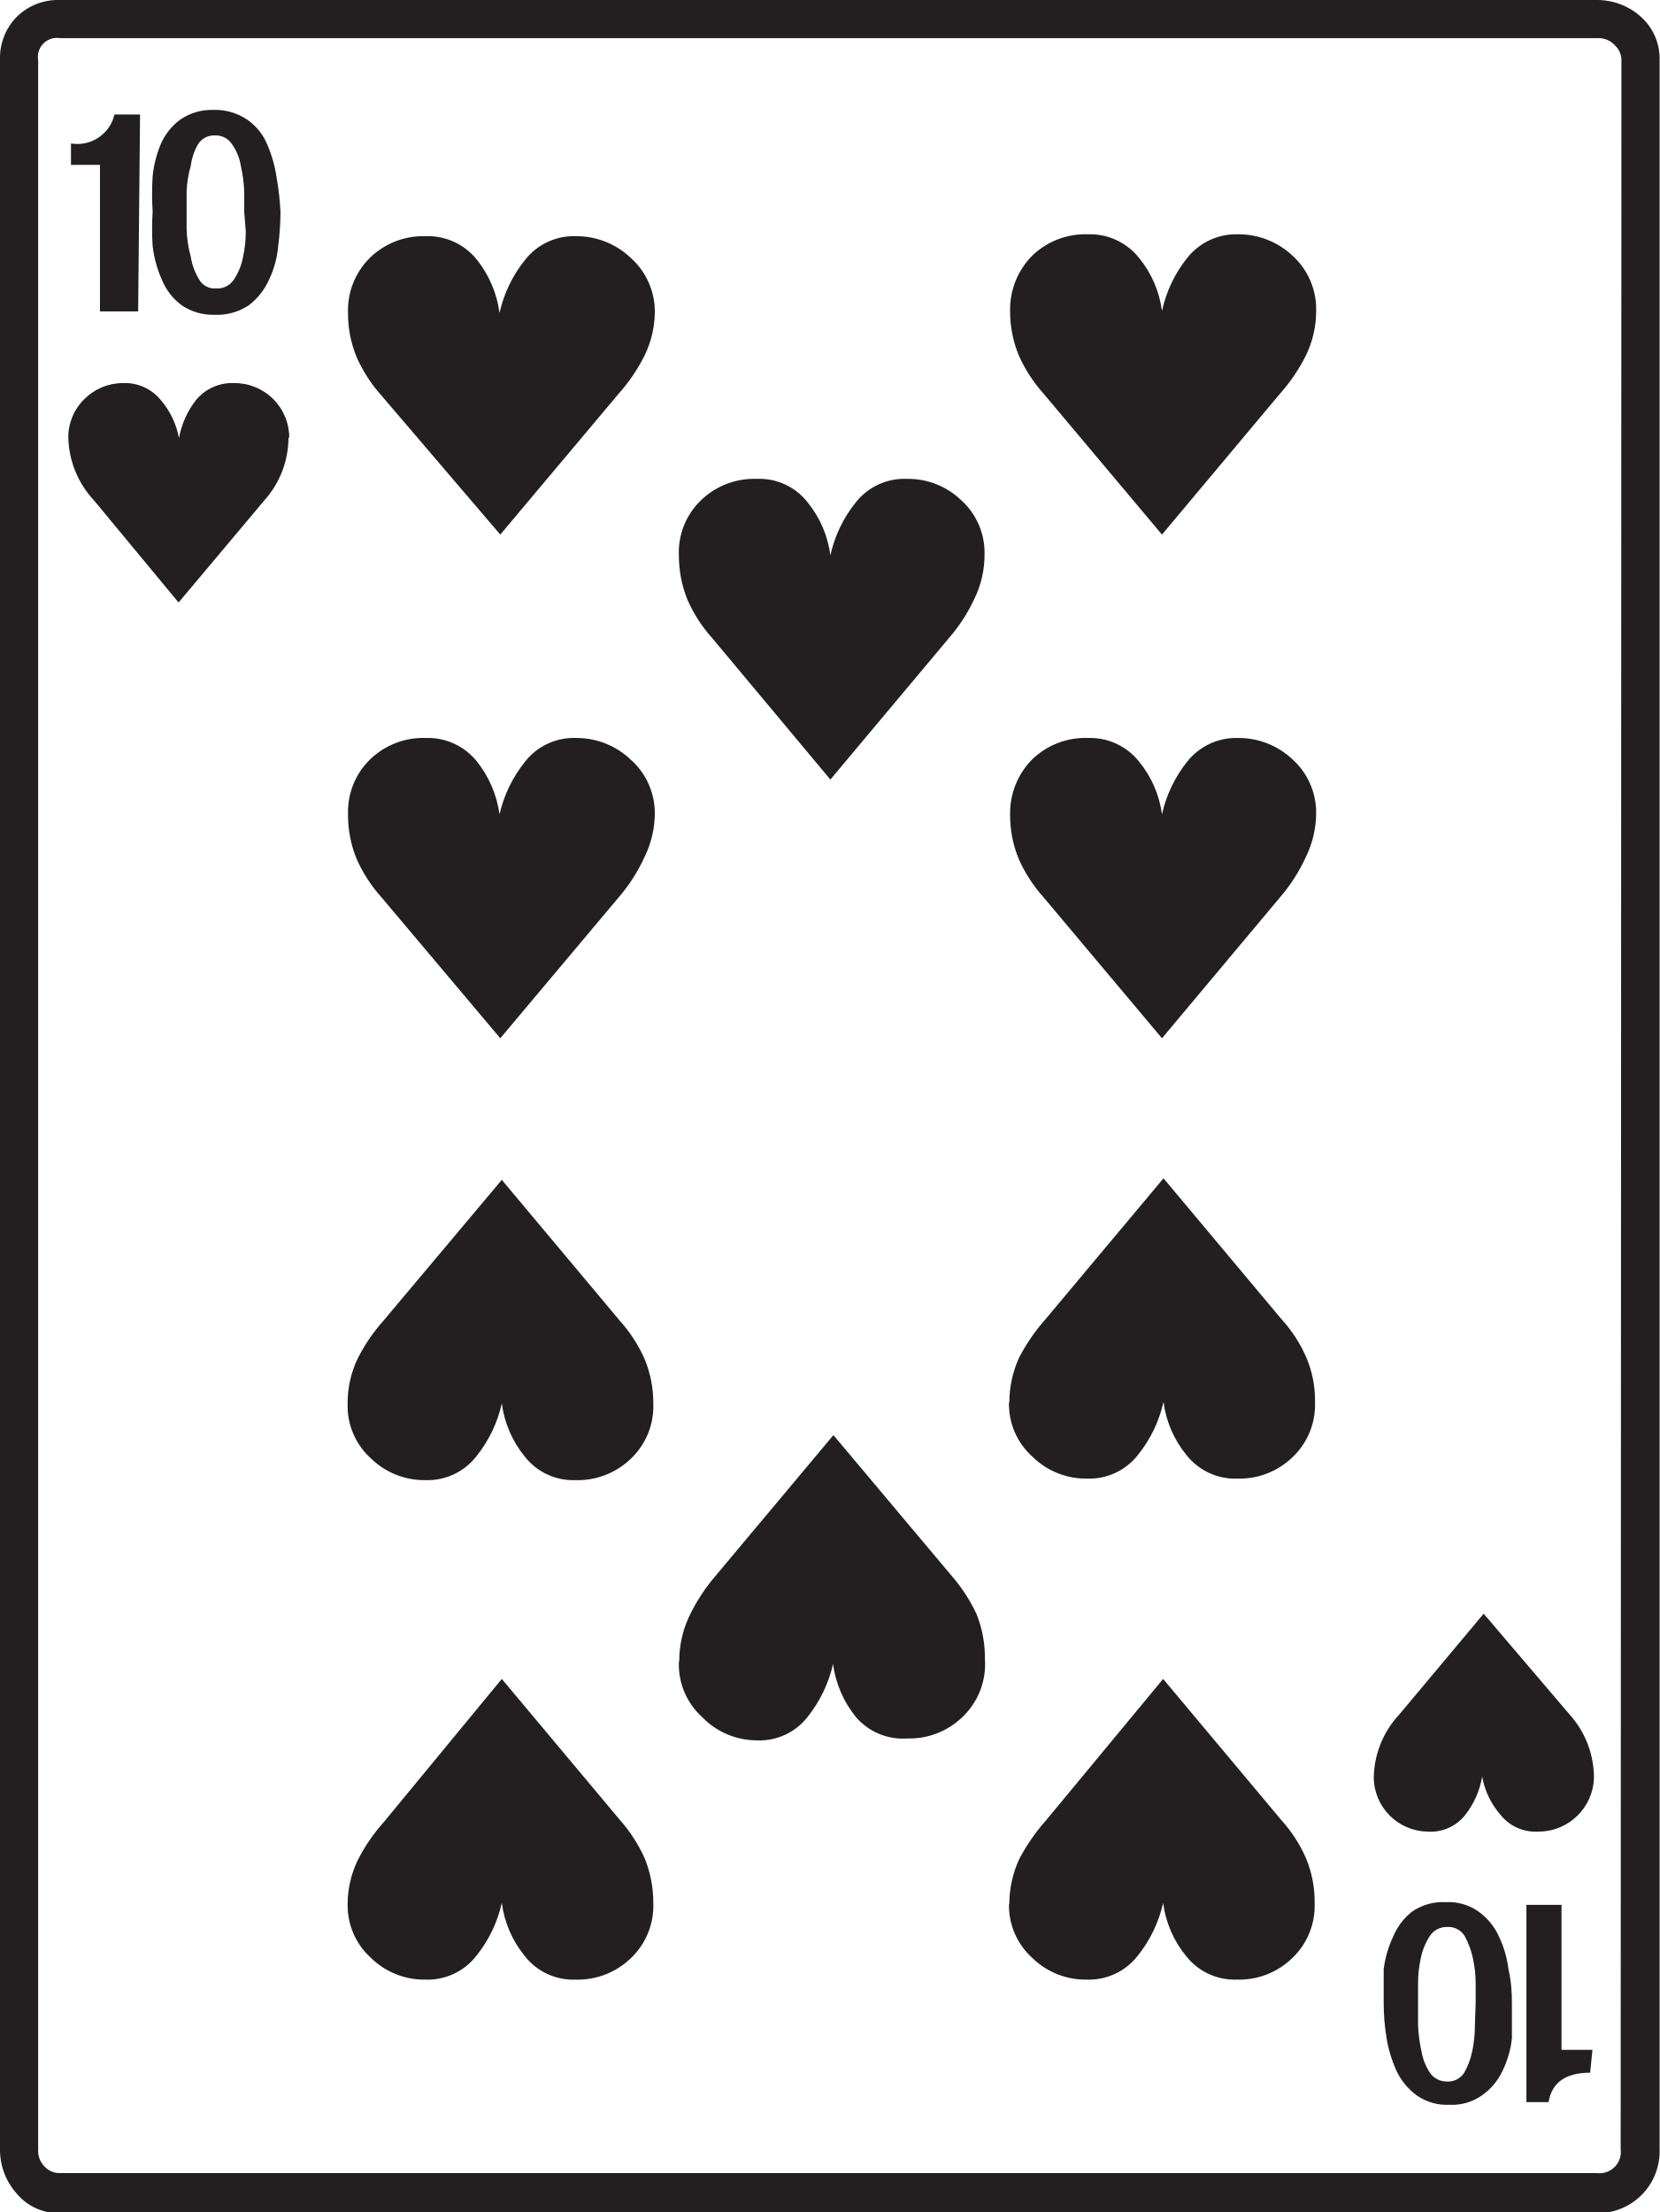
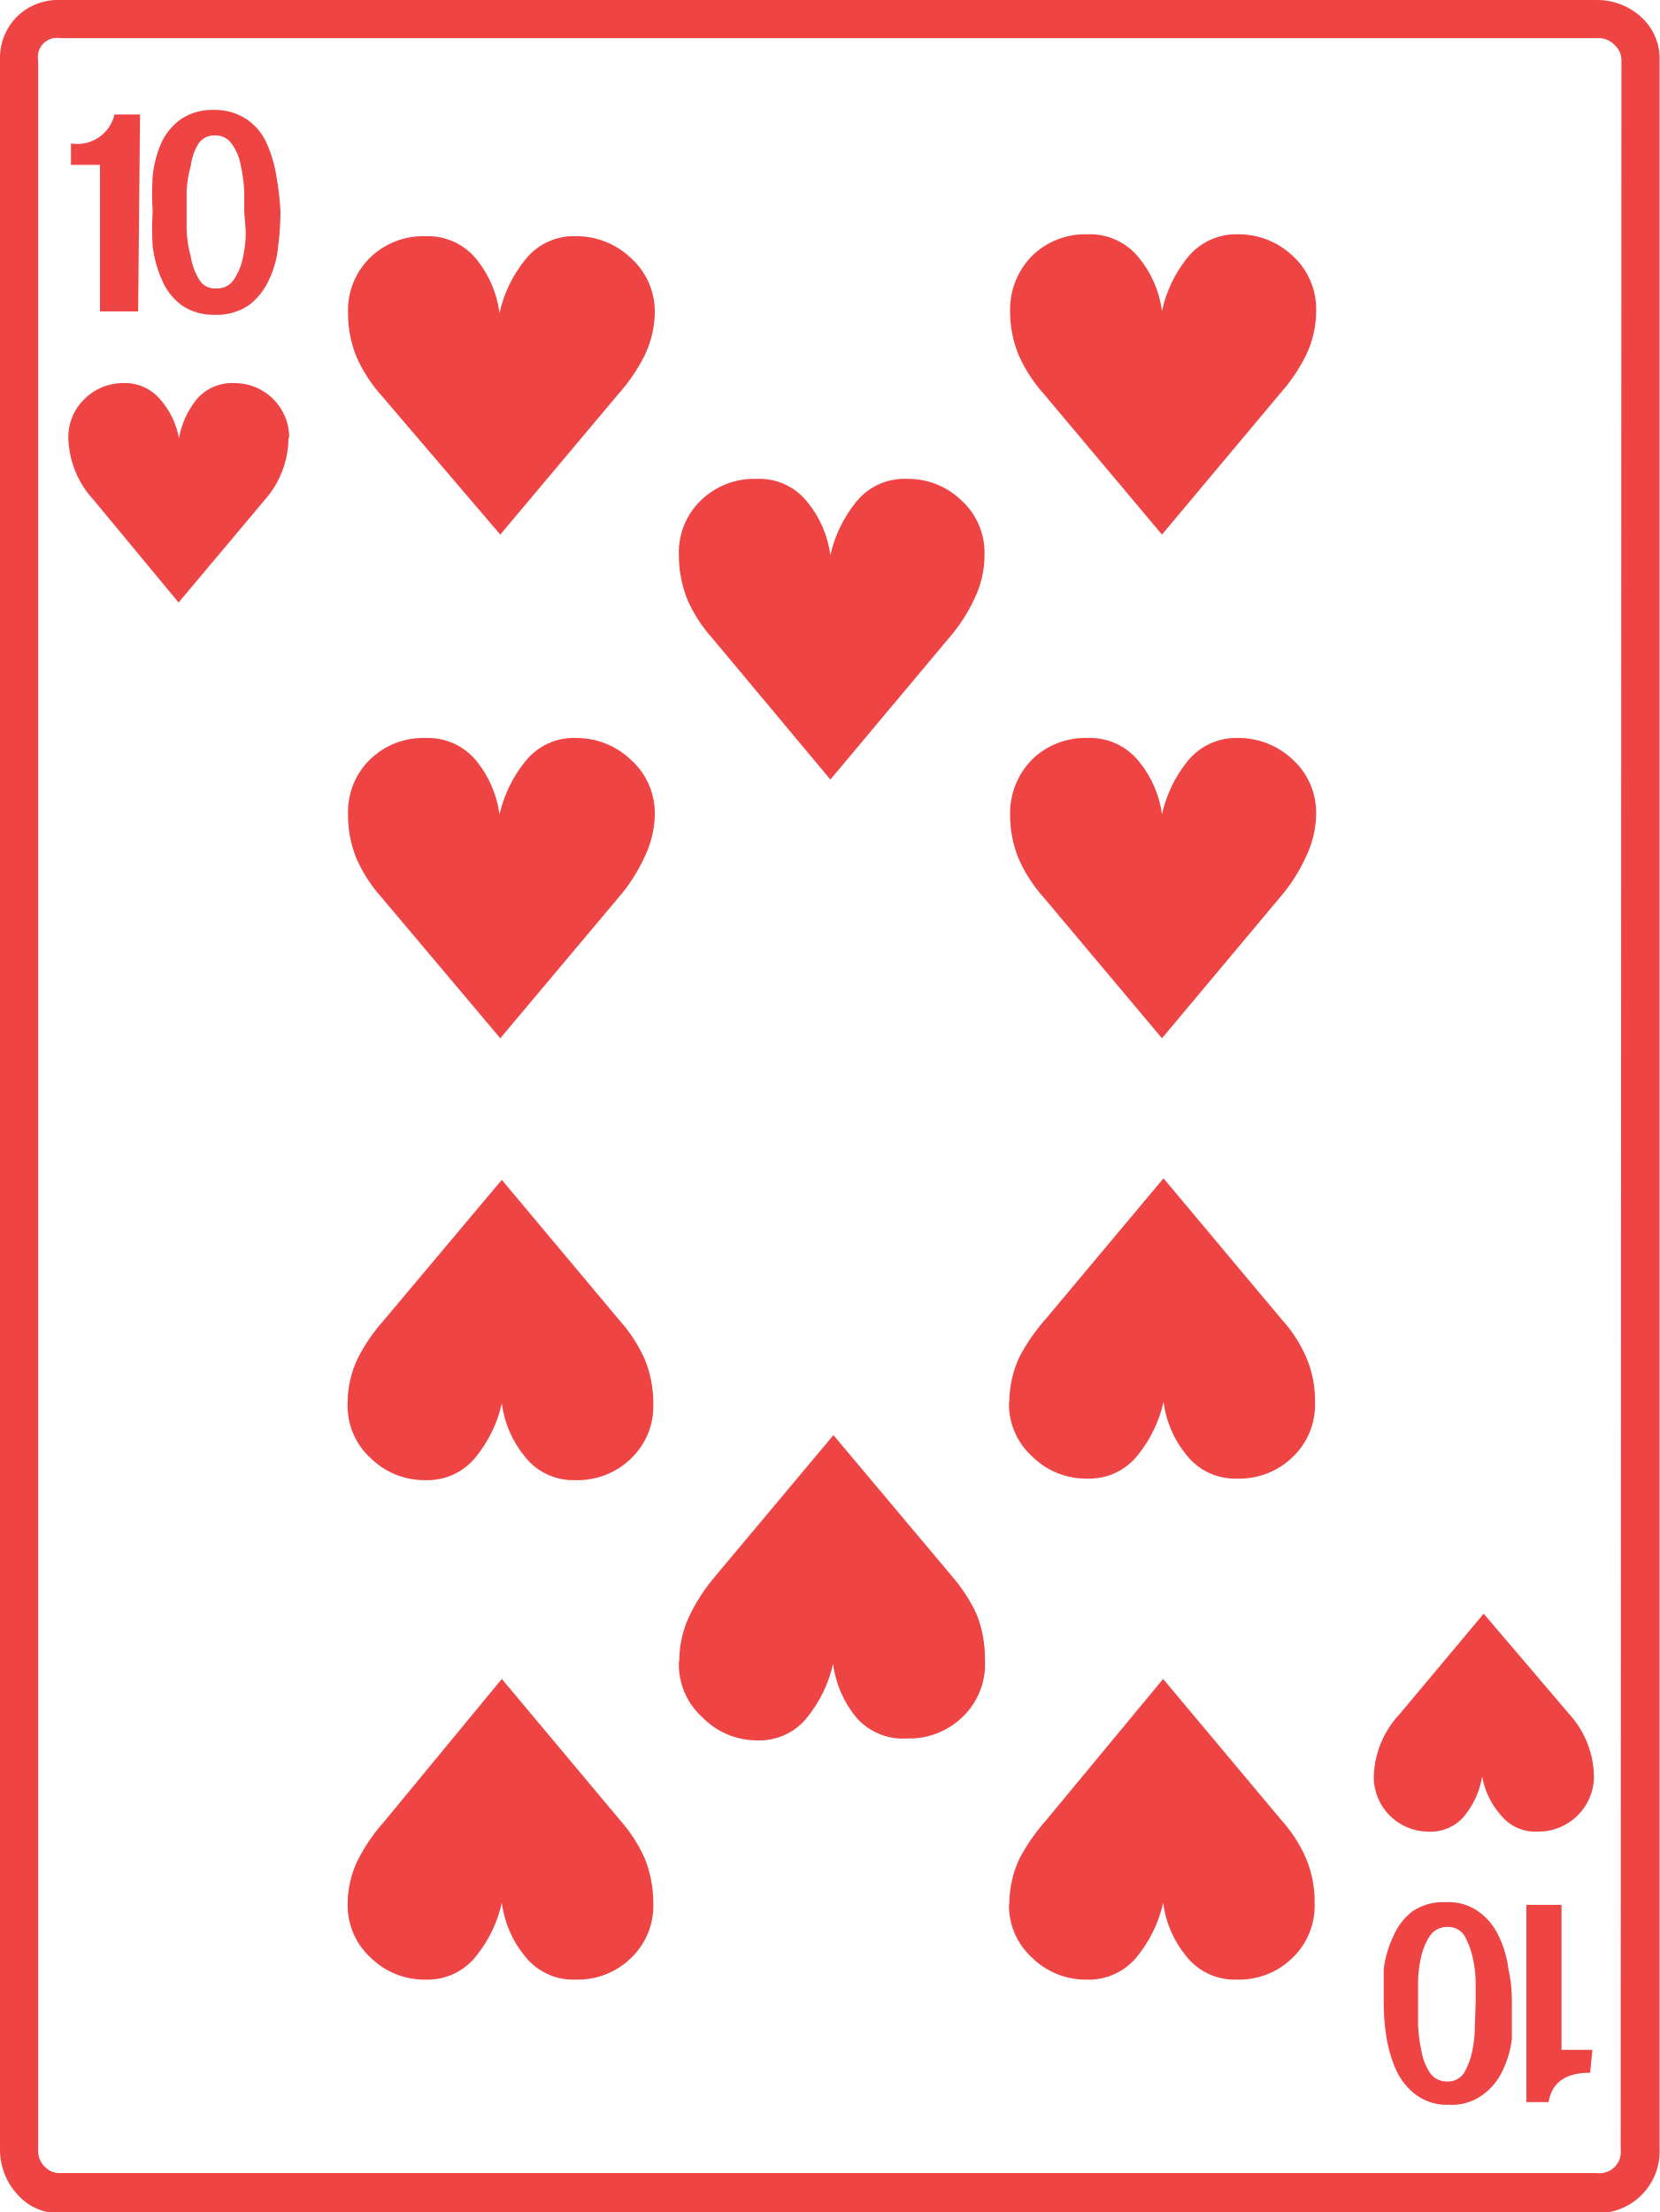
<svg xmlns="http://www.w3.org/2000/svg" viewBox="0 0 43.49 57.97">
  <g id="Layer_2" data-name="Layer 2">
    <g id="Layer_1-2" data-name="Layer 1">
-       <path d="M43.49,56.32A1.62,1.62,0,0,1,41.84,58H1.58a1.43,1.43,0,0,1-1.14-.51A1.72,1.72,0,0,1,0,56.32V1.58A1.54,1.54,0,0,1,.44.44,1.54,1.54,0,0,1,1.58,0H41.84A1.71,1.71,0,0,1,43,.44a1.47,1.47,0,0,1,.49,1.14Zm-1-54.74a.52.52,0,0,0-.16-.38A.58.58,0,0,0,41.84,1H1.58A.5.5,0,0,0,1,1.58V56.32a.58.58,0,0,0,.18.47.52.52,0,0,0,.38.16H41.84a.56.56,0,0,0,.63-.63ZM7.56,11.46a2.47,2.47,0,0,1-.63,1.65L4.68,15.79,2.46,13.11a2.49,2.49,0,0,1-.67-1.65,1.39,1.39,0,0,1,.42-1,1.42,1.42,0,0,1,1-.42,1.21,1.21,0,0,1,1,.44,2.12,2.12,0,0,1,.48,1,2.28,2.28,0,0,1,.45-1,1.22,1.22,0,0,1,1-.44,1.43,1.43,0,0,1,1.44,1.44ZM3.62,8.16h-1V4.32H1.86V3.76A1,1,0,0,0,3,3h.67ZM7.35,5.55a7.15,7.15,0,0,1-.06.9,2.55,2.55,0,0,1-.24.88A1.71,1.71,0,0,1,6.52,8a1.5,1.5,0,0,1-.9.25A1.46,1.46,0,0,1,4.76,8a1.58,1.58,0,0,1-.51-.65A3.07,3.07,0,0,1,4,6.45,7.15,7.15,0,0,1,4,5.55,7.5,7.5,0,0,1,4,4.62a2.94,2.94,0,0,1,.22-.86,1.58,1.58,0,0,1,.51-.63,1.46,1.46,0,0,1,.86-.25,1.5,1.5,0,0,1,.88.25A1.47,1.47,0,0,1,7,3.78a3.46,3.46,0,0,1,.25.88A7.08,7.08,0,0,1,7.35,5.55Zm-.95,0c0-.14,0-.32,0-.54a3.85,3.85,0,0,0-.09-.67,1.35,1.35,0,0,0-.23-.56.5.5,0,0,0-.44-.23.49.49,0,0,0-.45.23A1.49,1.49,0,0,0,5,4.34,3.05,3.05,0,0,0,4.89,5v1A3,3,0,0,0,5,6.73a1.59,1.59,0,0,0,.21.58.47.47,0,0,0,.45.25.52.52,0,0,0,.48-.25,1.6,1.6,0,0,0,.23-.58,3,3,0,0,0,.07-.67ZM9.11,36.77a2.68,2.68,0,0,1,.26-1.16,4.59,4.59,0,0,1,.68-1l3.1-3.69,3.09,3.69a3.84,3.84,0,0,1,.65,1,3,3,0,0,1,.23,1.17,1.89,1.89,0,0,1-.58,1.44,2,2,0,0,1-1.46.57,1.61,1.61,0,0,1-1.33-.62,2.76,2.76,0,0,1-.6-1.39,3.39,3.39,0,0,1-.67,1.39,1.62,1.62,0,0,1-1.34.62,2,2,0,0,1-1.42-.57A1.85,1.85,0,0,1,9.11,36.77Zm0,13.15a2.65,2.65,0,0,1,.26-1.16,4.59,4.59,0,0,1,.68-1L13.15,44l3.09,3.69a4,4,0,0,1,.65,1,3.1,3.1,0,0,1,.23,1.18,1.89,1.89,0,0,1-.58,1.44,2,2,0,0,1-1.46.57,1.61,1.61,0,0,1-1.33-.62,2.76,2.76,0,0,1-.6-1.39,3.39,3.39,0,0,1-.67,1.39,1.62,1.62,0,0,1-1.34.62,2,2,0,0,1-1.42-.57A1.85,1.85,0,0,1,9.11,49.92ZM17.16,8.16a2.66,2.66,0,0,1-.27,1.16,4.59,4.59,0,0,1-.68,1l-3.1,3.69L10,10.37a3.84,3.84,0,0,1-.65-1,3,3,0,0,1-.23-1.17,1.93,1.93,0,0,1,.58-1.45,2,2,0,0,1,1.46-.56,1.64,1.64,0,0,1,1.34.62,2.83,2.83,0,0,1,.59,1.39,3.39,3.39,0,0,1,.67-1.39,1.62,1.62,0,0,1,1.34-.62,2.06,2.06,0,0,1,1.42.56A1.89,1.89,0,0,1,17.16,8.16Zm0,13.14a2.63,2.63,0,0,1-.27,1.16,4.44,4.44,0,0,1-.68,1.06l-3.1,3.69L10,23.52a3.84,3.84,0,0,1-.65-1,3,3,0,0,1-.23-1.18,1.92,1.92,0,0,1,.58-1.44,2,2,0,0,1,1.46-.56,1.64,1.64,0,0,1,1.34.62,2.84,2.84,0,0,1,.59,1.38,3.42,3.42,0,0,1,.67-1.38,1.62,1.62,0,0,1,1.34-.62,2.06,2.06,0,0,1,1.42.56A1.88,1.88,0,0,1,17.16,21.3Zm8.64-6.78a2.62,2.62,0,0,1-.26,1.16,4.39,4.39,0,0,1-.68,1.05l-3.1,3.7-3.09-3.7a3.79,3.79,0,0,1-.65-1,3.1,3.1,0,0,1-.23-1.18,1.89,1.89,0,0,1,.58-1.44,2,2,0,0,1,1.46-.56,1.6,1.6,0,0,1,1.33.61,2.76,2.76,0,0,1,.6,1.39,3.39,3.39,0,0,1,.67-1.39,1.62,1.62,0,0,1,1.34-.61,2,2,0,0,1,1.42.56A1.85,1.85,0,0,1,25.8,14.52Zm-8,29a2.76,2.76,0,0,1,.26-1.16,4.82,4.82,0,0,1,.69-1.06l3.09-3.69,3.1,3.69a4.28,4.28,0,0,1,.65,1,3.06,3.06,0,0,1,.22,1.18A1.91,1.91,0,0,1,25.22,45a2,2,0,0,1-1.45.56A1.62,1.62,0,0,1,22.43,45a2.8,2.8,0,0,1-.6-1.39A3.46,3.46,0,0,1,21.16,45a1.6,1.6,0,0,1-1.33.61A2,2,0,0,1,18.4,45,1.86,1.86,0,0,1,17.79,43.56Zm8.65-6.79a2.83,2.83,0,0,1,.26-1.16,5,5,0,0,1,.69-1l3.09-3.69,3.09,3.69a3.61,3.61,0,0,1,.65,1,2.84,2.84,0,0,1,.23,1.17,1.89,1.89,0,0,1-.58,1.44,2,2,0,0,1-1.46.57,1.62,1.62,0,0,1-1.33-.62,2.76,2.76,0,0,1-.6-1.39,3.39,3.39,0,0,1-.67,1.39,1.62,1.62,0,0,1-1.33.62,2,2,0,0,1-1.43-.57A1.85,1.85,0,0,1,26.44,36.77Zm0,13.15a2.8,2.8,0,0,1,.26-1.16,5,5,0,0,1,.69-1L30.48,44l3.09,3.69a3.7,3.7,0,0,1,.65,1,2.92,2.92,0,0,1,.23,1.18,1.89,1.89,0,0,1-.58,1.44,2,2,0,0,1-1.46.57,1.62,1.62,0,0,1-1.33-.62,2.76,2.76,0,0,1-.6-1.39,3.39,3.39,0,0,1-.67,1.39,1.62,1.62,0,0,1-1.33.62,2,2,0,0,1-1.43-.57A1.85,1.85,0,0,1,26.44,49.92ZM34.49,8.16a2.66,2.66,0,0,1-.27,1.16,4.59,4.59,0,0,1-.68,1l-3.09,3.69-3.1-3.69a3.84,3.84,0,0,1-.65-1,3,3,0,0,1-.23-1.17,2,2,0,0,1,.58-1.45,2,2,0,0,1,1.46-.56,1.64,1.64,0,0,1,1.34.62,2.76,2.76,0,0,1,.6,1.39,3.38,3.38,0,0,1,.66-1.39,1.64,1.64,0,0,1,1.34-.62,2.06,2.06,0,0,1,1.42.56A1.89,1.89,0,0,1,34.49,8.16Zm0,13.14a2.63,2.63,0,0,1-.27,1.16,4.44,4.44,0,0,1-.68,1.06l-3.09,3.69-3.1-3.69a3.84,3.84,0,0,1-.65-1,3,3,0,0,1-.23-1.18,2,2,0,0,1,.58-1.44,2,2,0,0,1,1.46-.56,1.64,1.64,0,0,1,1.34.62,2.76,2.76,0,0,1,.6,1.38,3.4,3.4,0,0,1,.66-1.38,1.64,1.64,0,0,1,1.34-.62,2.06,2.06,0,0,1,1.42.56A1.88,1.88,0,0,1,34.49,21.3Zm7.28,25.28A1.45,1.45,0,0,1,40.32,48a1.17,1.17,0,0,1-1-.44,2.08,2.08,0,0,1-.48-1,2.21,2.21,0,0,1-.44,1,1.15,1.15,0,0,1-1,.44A1.43,1.43,0,0,1,36,46.58a2.48,2.48,0,0,1,.67-1.65l2.21-2.64,2.25,2.64A2.48,2.48,0,0,1,41.77,46.58Zm-2.15,5.91c0,.3,0,.61,0,.93a2.61,2.61,0,0,1-.25.86,1.63,1.63,0,0,1-.53.63,1.35,1.35,0,0,1-.86.25,1.37,1.37,0,0,1-.86-.25,1.71,1.71,0,0,1-.53-.65,3.47,3.47,0,0,1-.26-.88,5.6,5.6,0,0,1-.07-.89c0-.28,0-.58,0-.88a2.76,2.76,0,0,1,.25-.86A1.62,1.62,0,0,1,37,50.1a1.42,1.42,0,0,1,.89-.25,1.35,1.35,0,0,1,.86.25,1.62,1.62,0,0,1,.53.65,2.76,2.76,0,0,1,.25.86C39.6,51.91,39.62,52.21,39.62,52.49Zm-.95,0V52a3.05,3.05,0,0,0-.07-.67,2.19,2.19,0,0,0-.21-.58.5.5,0,0,0-.46-.25.53.53,0,0,0-.47.25,1.68,1.68,0,0,0-.23.58,3.05,3.05,0,0,0-.07.67v.51c0,.14,0,.33,0,.56a4.08,4.08,0,0,0,.09.69,1.49,1.49,0,0,0,.22.56.53.53,0,0,0,.44.23.5.5,0,0,0,.46-.23,1.93,1.93,0,0,0,.21-.56,3.23,3.23,0,0,0,.07-.69Zm3,1.83c-.64,0-1,.25-1.09.77H40V49.92h.92v3.8h.81Z" style="fill: #231f20" />
+       <path d="M43.49,56.32A1.62,1.62,0,0,1,41.84,58H1.58a1.43,1.43,0,0,1-1.14-.51A1.72,1.72,0,0,1,0,56.32V1.58A1.54,1.54,0,0,1,.44.44,1.54,1.54,0,0,1,1.58,0H41.84A1.71,1.71,0,0,1,43,.44a1.47,1.47,0,0,1,.49,1.14Zm-1-54.74a.52.52,0,0,0-.16-.38A.58.58,0,0,0,41.84,1H1.58A.5.5,0,0,0,1,1.58V56.32a.58.58,0,0,0,.18.47.52.52,0,0,0,.38.16H41.84a.56.56,0,0,0,.63-.63ZM7.56,11.46a2.47,2.47,0,0,1-.63,1.65L4.68,15.79,2.46,13.11a2.49,2.49,0,0,1-.67-1.65,1.39,1.39,0,0,1,.42-1,1.42,1.42,0,0,1,1-.42,1.21,1.21,0,0,1,1,.44,2.12,2.12,0,0,1,.48,1,2.28,2.28,0,0,1,.45-1,1.22,1.22,0,0,1,1-.44,1.43,1.43,0,0,1,1.44,1.44ZM3.62,8.16h-1V4.32H1.86V3.76A1,1,0,0,0,3,3h.67ZM7.35,5.55a7.15,7.15,0,0,1-.06.9,2.55,2.55,0,0,1-.24.88A1.71,1.71,0,0,1,6.52,8a1.5,1.5,0,0,1-.9.25A1.46,1.46,0,0,1,4.76,8a1.58,1.58,0,0,1-.51-.65A3.07,3.07,0,0,1,4,6.45,7.15,7.15,0,0,1,4,5.55,7.5,7.5,0,0,1,4,4.62a2.94,2.94,0,0,1,.22-.86,1.58,1.58,0,0,1,.51-.63,1.46,1.46,0,0,1,.86-.25,1.5,1.5,0,0,1,.88.25A1.47,1.47,0,0,1,7,3.78a3.46,3.46,0,0,1,.25.88A7.08,7.08,0,0,1,7.35,5.55Zm-.95,0c0-.14,0-.32,0-.54a3.85,3.85,0,0,0-.09-.67,1.35,1.35,0,0,0-.23-.56.5.5,0,0,0-.44-.23.49.49,0,0,0-.45.23A1.49,1.49,0,0,0,5,4.34,3.05,3.05,0,0,0,4.89,5v1A3,3,0,0,0,5,6.73a1.59,1.59,0,0,0,.21.58.47.47,0,0,0,.45.25.52.52,0,0,0,.48-.25,1.6,1.6,0,0,0,.23-.58,3,3,0,0,0,.07-.67ZM9.11,36.77a2.68,2.68,0,0,1,.26-1.16,4.59,4.59,0,0,1,.68-1l3.1-3.69,3.09,3.69a3.84,3.84,0,0,1,.65,1,3,3,0,0,1,.23,1.17,1.89,1.89,0,0,1-.58,1.44,2,2,0,0,1-1.46.57,1.61,1.61,0,0,1-1.33-.62,2.76,2.76,0,0,1-.6-1.39,3.39,3.39,0,0,1-.67,1.39,1.62,1.62,0,0,1-1.34.62,2,2,0,0,1-1.42-.57A1.85,1.85,0,0,1,9.11,36.77Zm0,13.15a2.65,2.65,0,0,1,.26-1.16,4.59,4.59,0,0,1,.68-1L13.15,44l3.09,3.69a4,4,0,0,1,.65,1,3.1,3.1,0,0,1,.23,1.18,1.89,1.89,0,0,1-.58,1.44,2,2,0,0,1-1.46.57,1.61,1.61,0,0,1-1.33-.62,2.76,2.76,0,0,1-.6-1.39,3.39,3.39,0,0,1-.67,1.39,1.62,1.62,0,0,1-1.34.62,2,2,0,0,1-1.42-.57A1.85,1.85,0,0,1,9.11,49.92ZM17.16,8.16a2.66,2.66,0,0,1-.27,1.16,4.59,4.59,0,0,1-.68,1l-3.1,3.69L10,10.37a3.84,3.84,0,0,1-.65-1,3,3,0,0,1-.23-1.17,1.93,1.93,0,0,1,.58-1.45,2,2,0,0,1,1.46-.56,1.64,1.64,0,0,1,1.34.62,2.83,2.83,0,0,1,.59,1.39,3.39,3.39,0,0,1,.67-1.39,1.62,1.62,0,0,1,1.34-.62,2.06,2.06,0,0,1,1.42.56A1.89,1.89,0,0,1,17.16,8.16Zm0,13.14a2.63,2.63,0,0,1-.27,1.16,4.44,4.44,0,0,1-.68,1.06l-3.1,3.69L10,23.52a3.84,3.84,0,0,1-.65-1,3,3,0,0,1-.23-1.18,1.92,1.92,0,0,1,.58-1.44,2,2,0,0,1,1.46-.56,1.64,1.64,0,0,1,1.34.62,2.84,2.84,0,0,1,.59,1.38,3.42,3.42,0,0,1,.67-1.38,1.62,1.62,0,0,1,1.34-.62,2.06,2.06,0,0,1,1.42.56A1.88,1.88,0,0,1,17.16,21.3Zm8.64-6.78a2.62,2.62,0,0,1-.26,1.16,4.39,4.39,0,0,1-.68,1.05l-3.1,3.7-3.09-3.7a3.79,3.79,0,0,1-.65-1,3.1,3.1,0,0,1-.23-1.18,1.89,1.89,0,0,1,.58-1.44,2,2,0,0,1,1.46-.56,1.6,1.6,0,0,1,1.33.61,2.76,2.76,0,0,1,.6,1.39,3.39,3.39,0,0,1,.67-1.39,1.62,1.62,0,0,1,1.34-.61,2,2,0,0,1,1.42.56A1.85,1.85,0,0,1,25.8,14.52Zm-8,29a2.76,2.76,0,0,1,.26-1.16,4.82,4.82,0,0,1,.69-1.06l3.09-3.69,3.1,3.69a4.28,4.28,0,0,1,.65,1,3.06,3.06,0,0,1,.22,1.18A1.91,1.91,0,0,1,25.22,45a2,2,0,0,1-1.45.56A1.62,1.62,0,0,1,22.43,45a2.8,2.8,0,0,1-.6-1.39A3.46,3.46,0,0,1,21.16,45a1.6,1.6,0,0,1-1.33.61A2,2,0,0,1,18.4,45,1.86,1.86,0,0,1,17.79,43.56Zm8.65-6.79a2.83,2.83,0,0,1,.26-1.16,5,5,0,0,1,.69-1l3.09-3.69,3.09,3.69a3.61,3.61,0,0,1,.65,1,2.84,2.84,0,0,1,.23,1.17,1.89,1.89,0,0,1-.58,1.44,2,2,0,0,1-1.46.57,1.62,1.62,0,0,1-1.33-.62,2.76,2.76,0,0,1-.6-1.39,3.39,3.39,0,0,1-.67,1.39,1.62,1.62,0,0,1-1.33.62,2,2,0,0,1-1.43-.57A1.85,1.85,0,0,1,26.44,36.77Zm0,13.15a2.8,2.8,0,0,1,.26-1.16,5,5,0,0,1,.69-1L30.48,44l3.09,3.69a3.7,3.7,0,0,1,.65,1,2.92,2.92,0,0,1,.23,1.18,1.89,1.89,0,0,1-.58,1.44,2,2,0,0,1-1.46.57,1.62,1.62,0,0,1-1.33-.62,2.76,2.76,0,0,1-.6-1.39,3.39,3.39,0,0,1-.67,1.39,1.62,1.62,0,0,1-1.33.62,2,2,0,0,1-1.43-.57A1.85,1.85,0,0,1,26.44,49.92ZM34.49,8.16a2.66,2.66,0,0,1-.27,1.16,4.59,4.59,0,0,1-.68,1l-3.09,3.69-3.1-3.69a3.84,3.84,0,0,1-.65-1,3,3,0,0,1-.23-1.17,2,2,0,0,1,.58-1.45,2,2,0,0,1,1.46-.56,1.64,1.64,0,0,1,1.34.62,2.76,2.76,0,0,1,.6,1.39,3.38,3.38,0,0,1,.66-1.39,1.64,1.64,0,0,1,1.34-.62,2.06,2.06,0,0,1,1.42.56A1.89,1.89,0,0,1,34.49,8.16Zm0,13.14a2.63,2.63,0,0,1-.27,1.16,4.44,4.44,0,0,1-.68,1.06l-3.09,3.69-3.1-3.69a3.84,3.84,0,0,1-.65-1,3,3,0,0,1-.23-1.18,2,2,0,0,1,.58-1.44,2,2,0,0,1,1.46-.56,1.64,1.64,0,0,1,1.34.62,2.76,2.76,0,0,1,.6,1.38,3.4,3.4,0,0,1,.66-1.38,1.64,1.64,0,0,1,1.34-.62,2.06,2.06,0,0,1,1.42.56A1.88,1.88,0,0,1,34.49,21.3Zm7.28,25.28A1.45,1.45,0,0,1,40.32,48a1.17,1.17,0,0,1-1-.44,2.08,2.08,0,0,1-.48-1,2.21,2.21,0,0,1-.44,1,1.15,1.15,0,0,1-1,.44A1.43,1.43,0,0,1,36,46.58a2.48,2.48,0,0,1,.67-1.65l2.21-2.64,2.25,2.64A2.48,2.48,0,0,1,41.77,46.58Zm-2.15,5.91c0,.3,0,.61,0,.93a2.61,2.61,0,0,1-.25.86,1.63,1.63,0,0,1-.53.63,1.35,1.35,0,0,1-.86.25,1.37,1.37,0,0,1-.86-.25,1.71,1.71,0,0,1-.53-.65,3.47,3.47,0,0,1-.26-.88,5.6,5.6,0,0,1-.07-.89c0-.28,0-.58,0-.88a2.76,2.76,0,0,1,.25-.86A1.62,1.62,0,0,1,37,50.1a1.42,1.42,0,0,1,.89-.25,1.35,1.35,0,0,1,.86.25,1.62,1.62,0,0,1,.53.65,2.76,2.76,0,0,1,.25.86C39.6,51.91,39.62,52.21,39.62,52.49Zm-.95,0V52a3.05,3.05,0,0,0-.07-.67,2.19,2.19,0,0,0-.21-.58.5.5,0,0,0-.46-.25.53.53,0,0,0-.47.25,1.68,1.68,0,0,0-.23.58,3.05,3.05,0,0,0-.07.67v.51c0,.14,0,.33,0,.56a4.08,4.08,0,0,0,.09.69,1.49,1.49,0,0,0,.22.56.53.53,0,0,0,.44.23.5.5,0,0,0,.46-.23,1.93,1.93,0,0,0,.21-.56,3.23,3.23,0,0,0,.07-.69Zm3,1.83c-.64,0-1,.25-1.09.77H40V49.92h.92v3.8h.81Z" style="fill: #ef4444" />
    </g>
  </g>
</svg>
